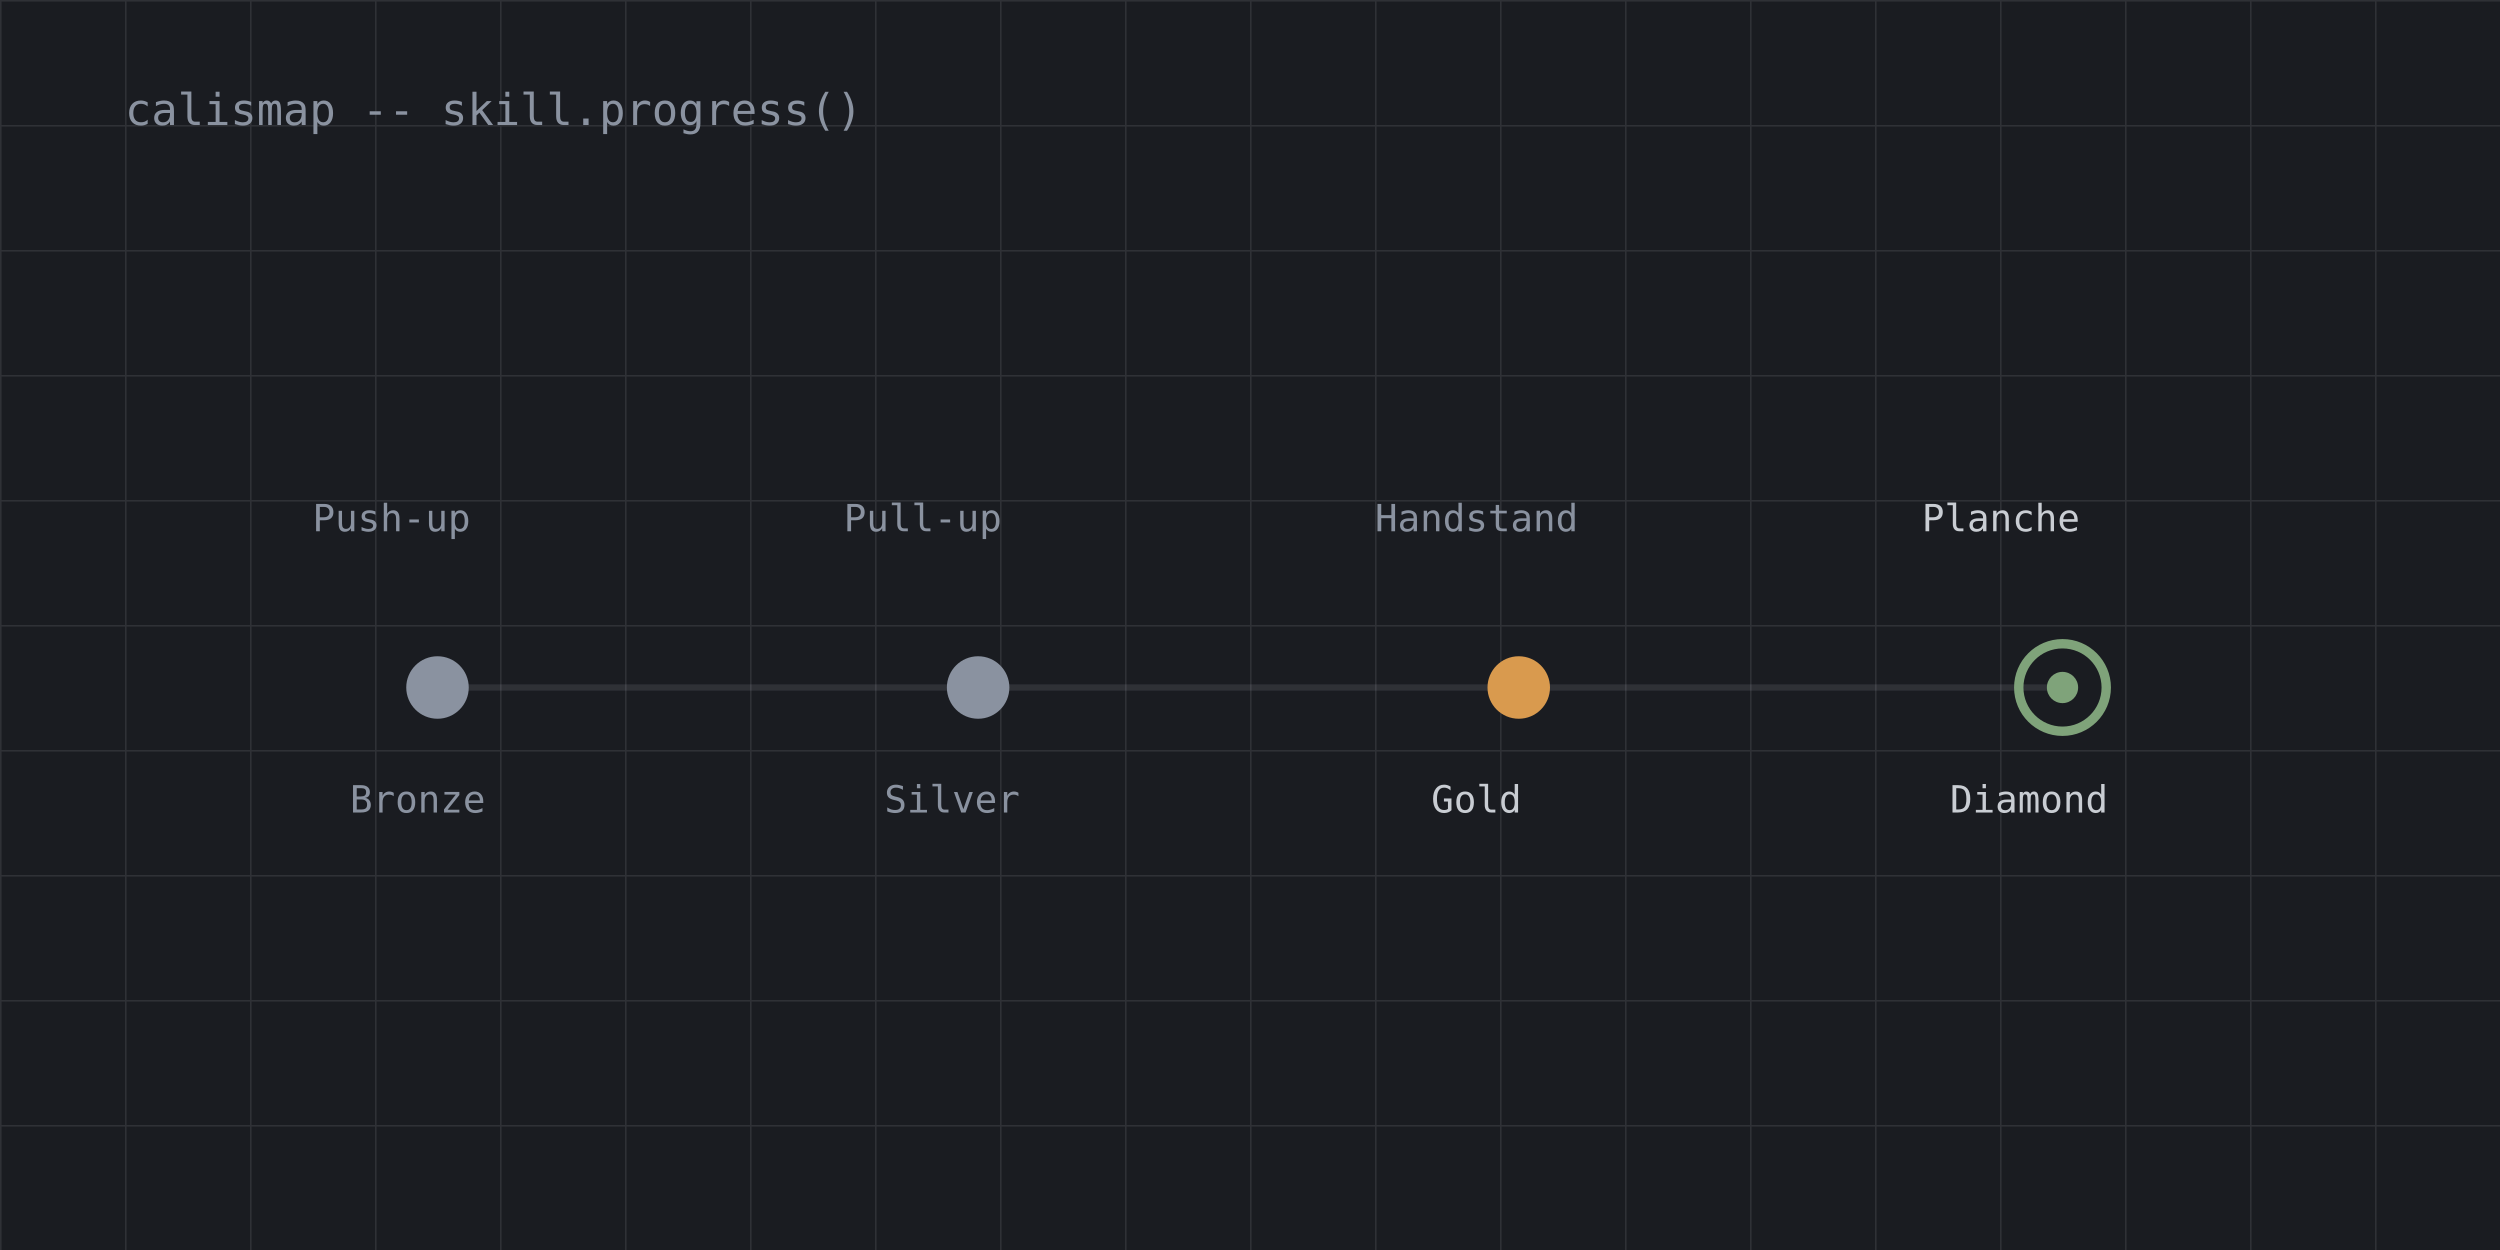
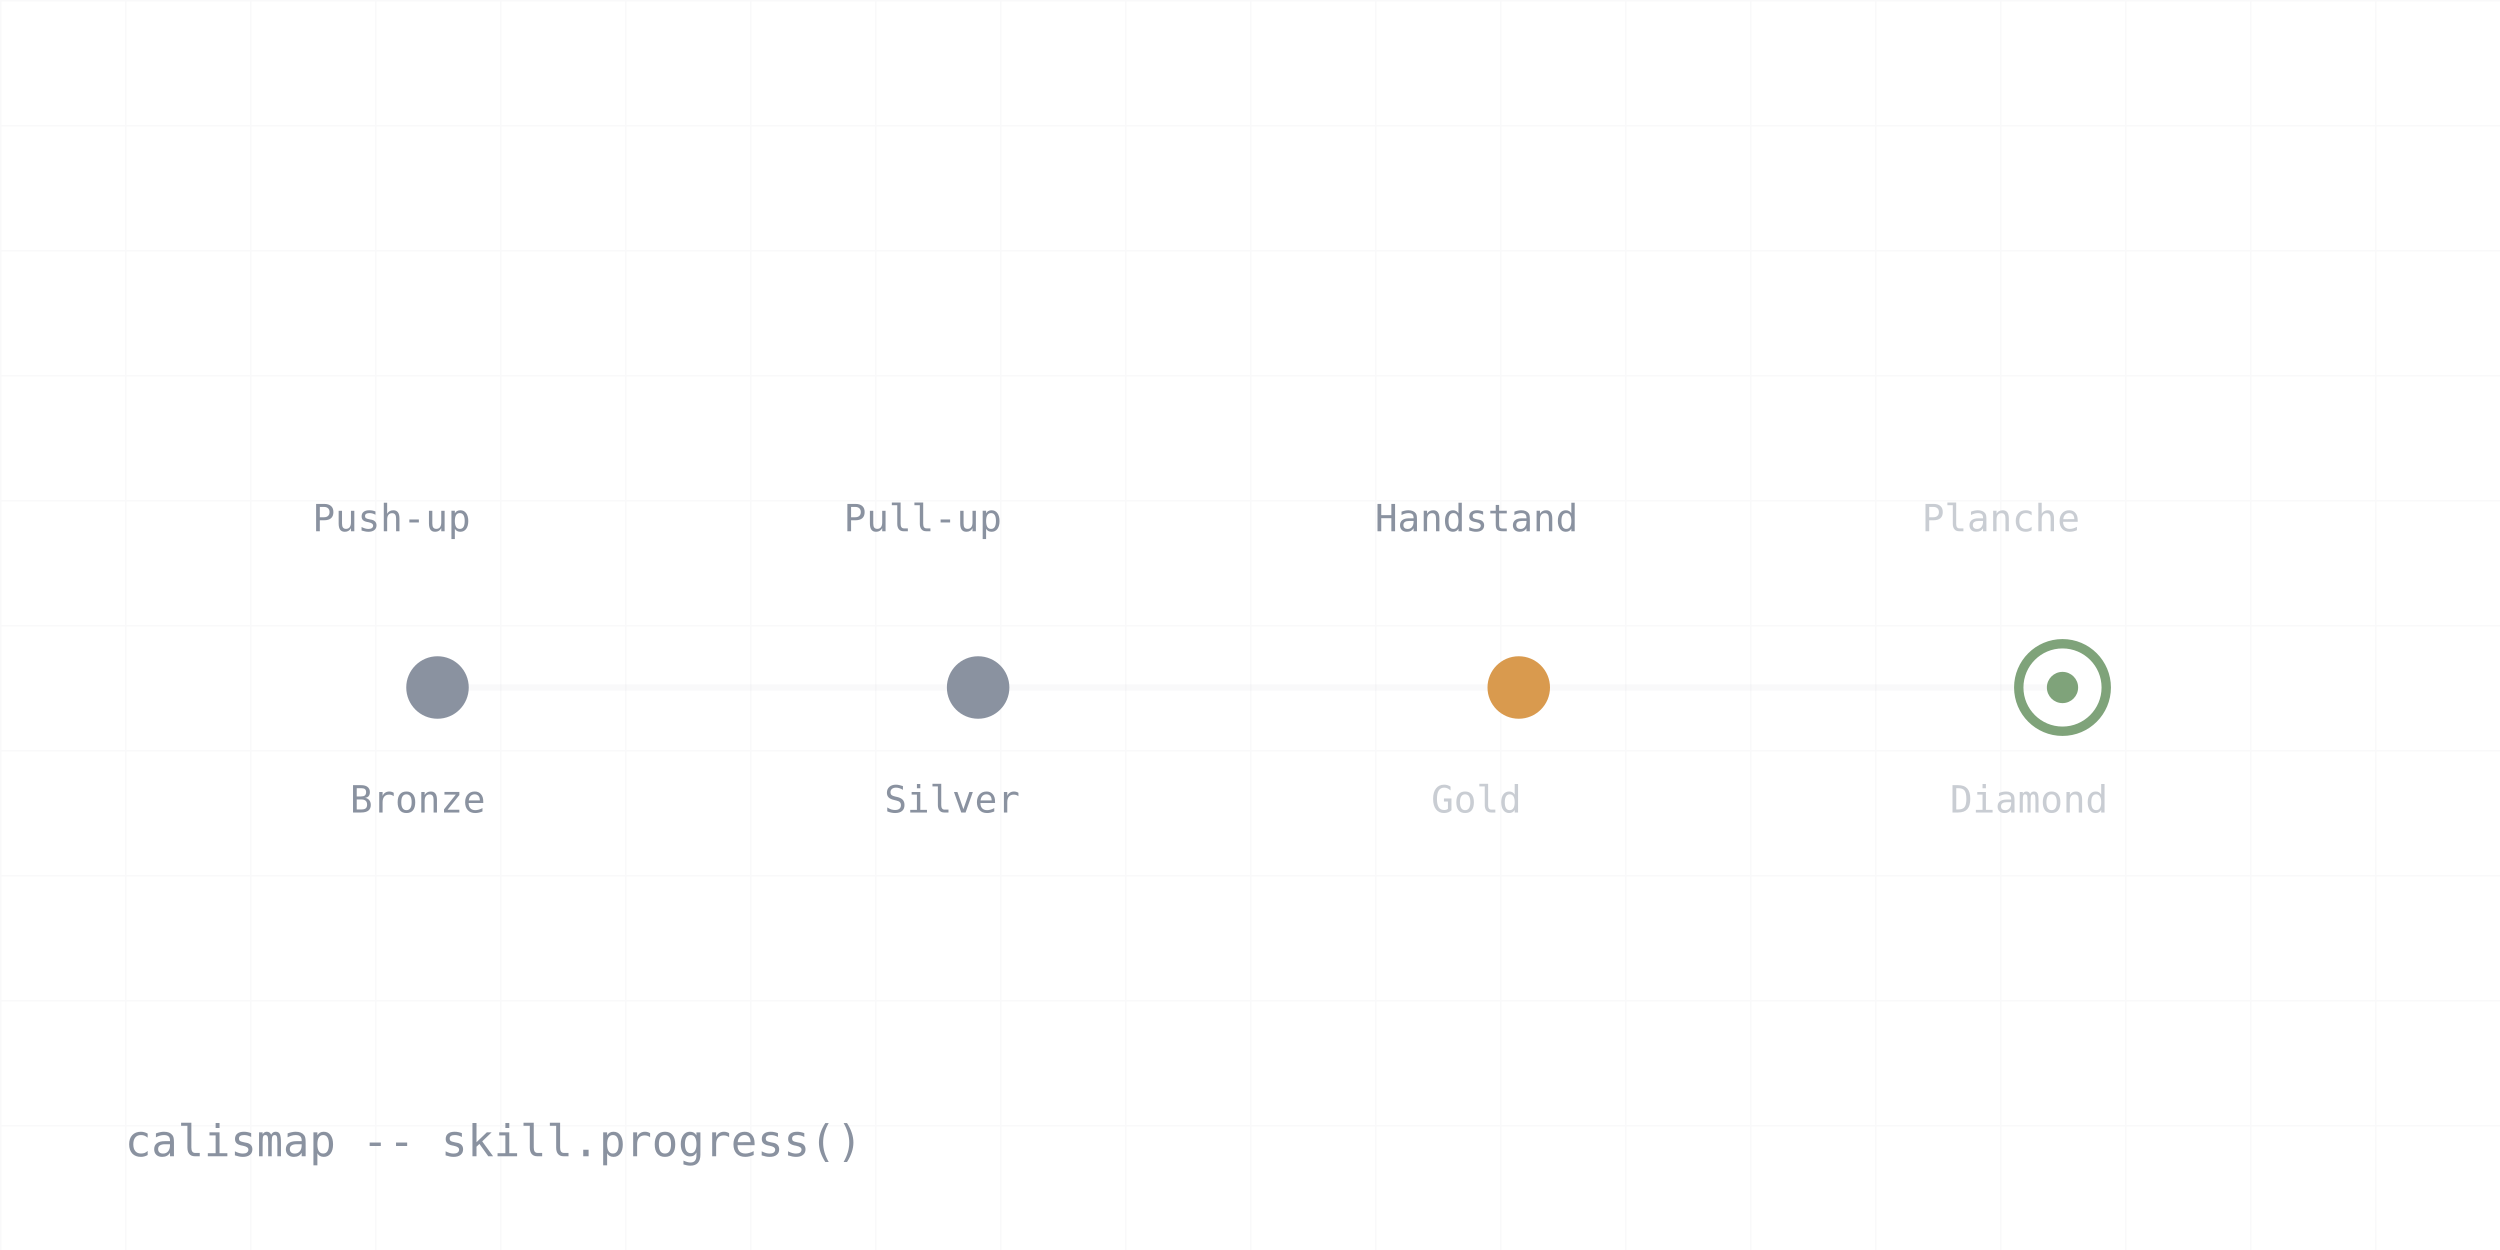
- <svg xmlns="http://www.w3.org/2000/svg" width="800" height="400">
-   <rect width="800" height="400" fill="#1a1c21" />
+ <svg xmlns="http://www.w3.org/2000/svg" viewBox="0 0 800 400" preserveAspectRatio="xMidYMid meet">
  <defs>
    <pattern id="g2" width="40" height="40" patternUnits="userSpaceOnUse">
      <path d="M 40 0 L 0 0 0 40" fill="none" stroke="rgba(201,205,211,0.12)" stroke-width="1" />
    </pattern>
  </defs>
  <rect width="800" height="400" fill="url(#g2)" />
  <line x1="140" y1="220" x2="660" y2="220" stroke="rgba(201,205,211,0.12)" stroke-width="2" />
  <circle cx="140" cy="220" r="10" fill="#8a92a0" />
  <circle cx="313" cy="220" r="10" fill="#8a92a0" />
  <circle cx="486" cy="220" r="10" fill="#d99a4e" />
  <circle cx="660" cy="220" r="14" fill="none" stroke="#7fa37a" stroke-width="3" />
  <circle cx="660" cy="220" r="5" fill="#7fa37a" />
  <text x="112" y="260" fill="#8a92a0" font-family="Cascadia Code, monospace" font-size="12">Bronze</text>
  <text x="283" y="260" fill="#8a92a0" font-family="Cascadia Code, monospace" font-size="12">Silver</text>
  <text x="458" y="260" fill="#c9cdd3" font-family="Cascadia Code, monospace" font-size="12">Gold</text>
  <text x="624" y="260" fill="#c9cdd3" font-family="Cascadia Code, monospace" font-size="12">Diamond</text>
  <text x="100" y="170" fill="#8a92a0" font-family="Cascadia Code, monospace" font-size="12">Push-up</text>
  <text x="270" y="170" fill="#8a92a0" font-family="Cascadia Code, monospace" font-size="12">Pull-up</text>
  <text x="440" y="170" fill="#8a92a0" font-family="Cascadia Code, monospace" font-size="12">Handstand</text>
  <text x="615" y="170" fill="#c9cdd3" font-family="Cascadia Code, monospace" font-size="12">Planche</text>
-   <text x="40" y="40" fill="#8a92a0" font-family="Cascadia Code, monospace" font-size="14">calismap -- skill.progress()</text>
+   <text x="40" y="370" fill="#8a92a0" font-family="Cascadia Code, monospace" font-size="14">calismap -- skill.progress()</text>
</svg>
